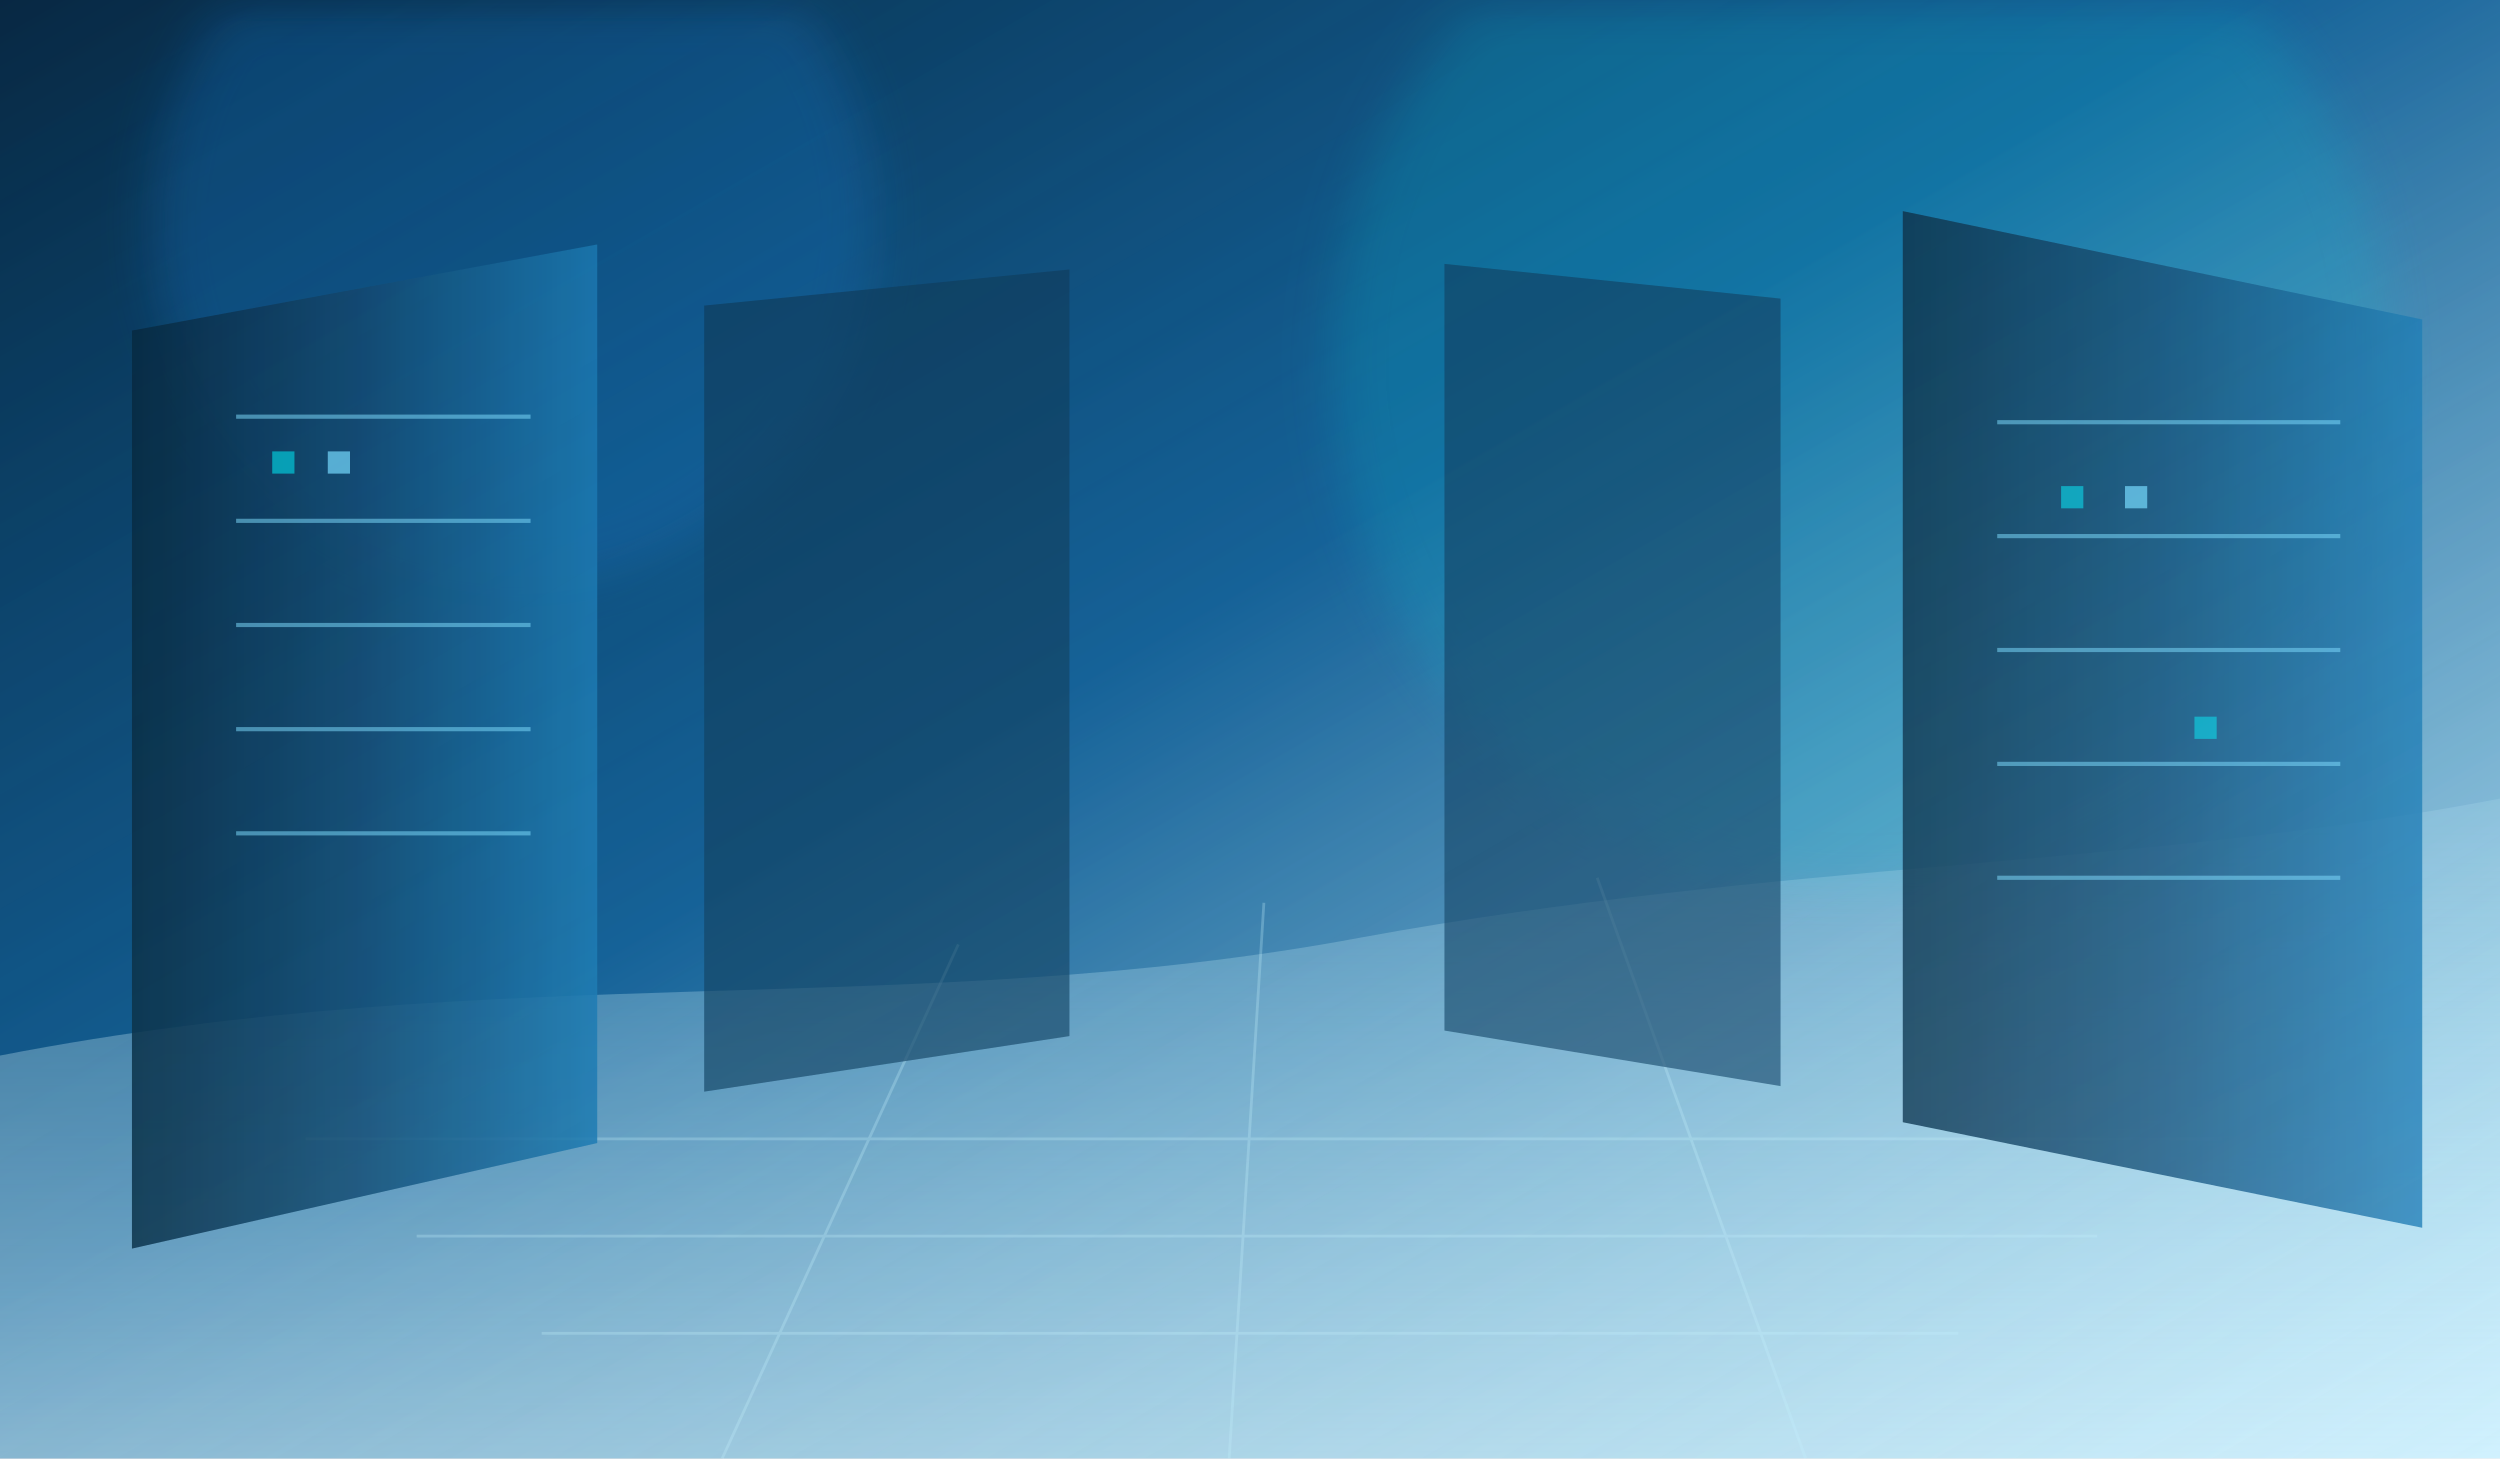
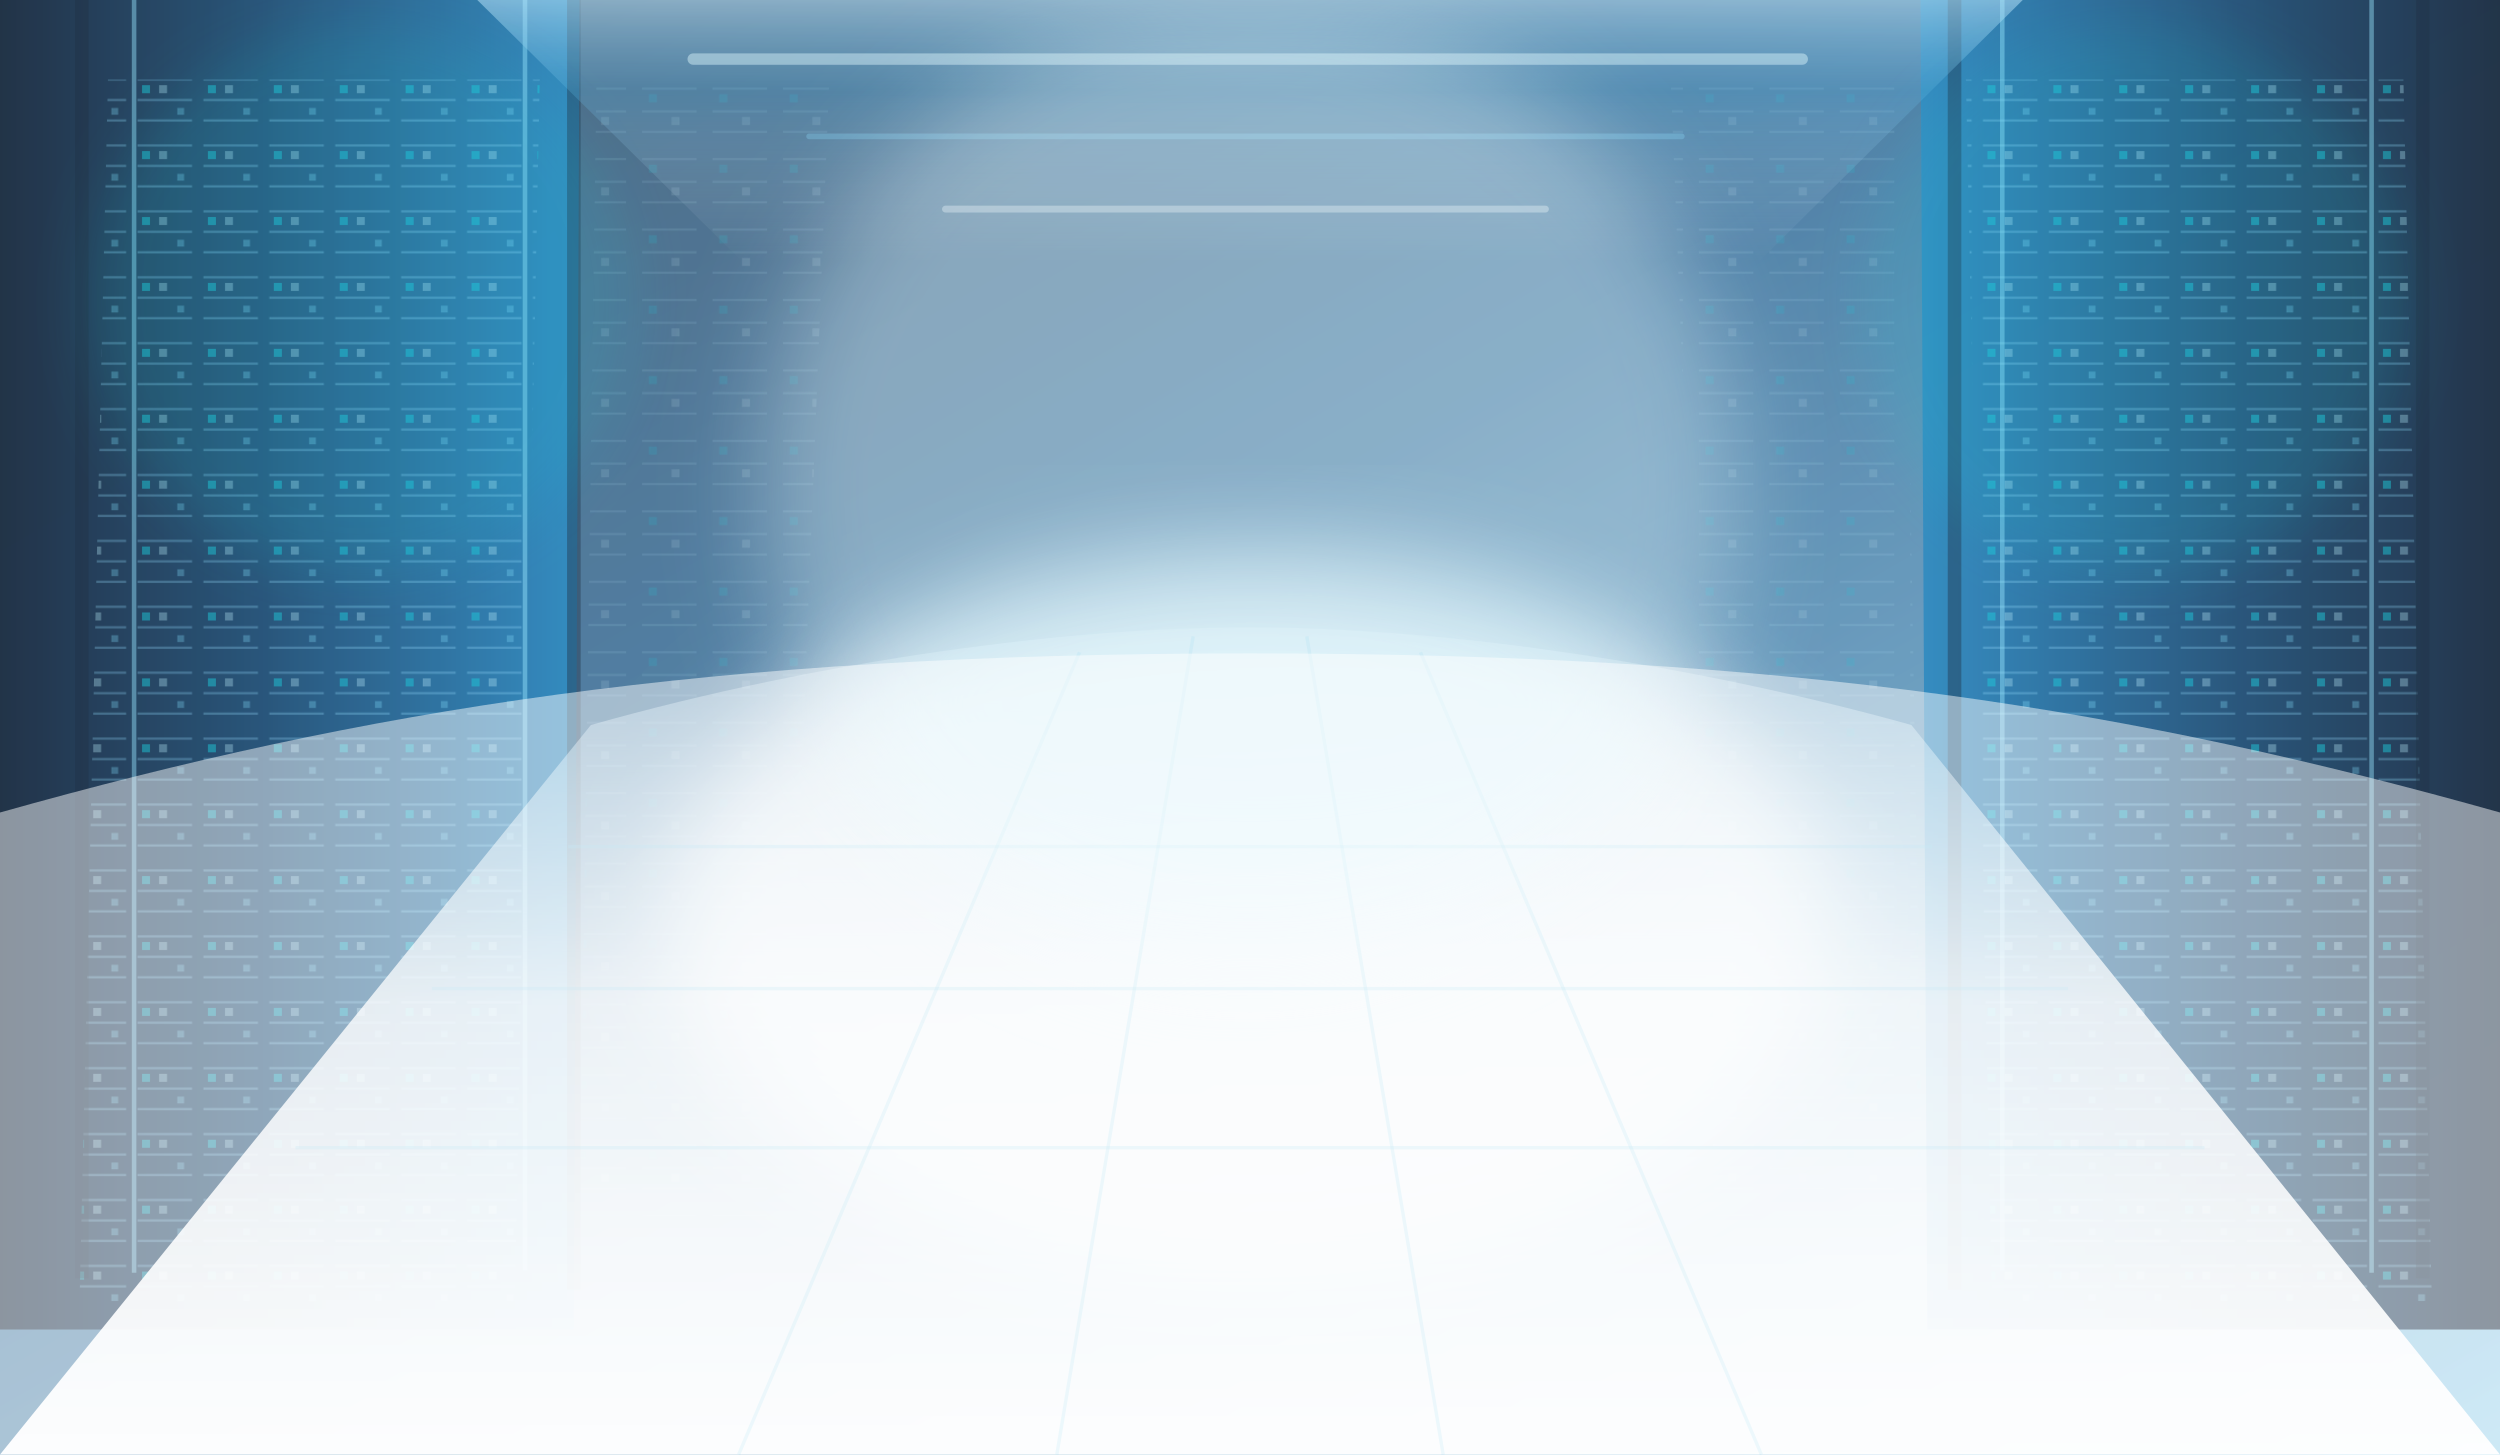
- <svg xmlns="http://www.w3.org/2000/svg" viewBox="0 0 1800 1050" role="img" aria-label="Blue toned hyperscale data centre server hall">
+ <svg xmlns="http://www.w3.org/2000/svg" viewBox="0 0 2200 1280" role="img" aria-label="Bright blue hyperscale data centre server hall corridor">
  <defs>
-     <linearGradient id="bg" x1="0" y1="0" x2="1" y2="1">
-       <stop offset="0" stop-color="#08213c" />
-       <stop offset="0.45" stop-color="#0f4f8a" />
-       <stop offset="1" stop-color="#dff4fb" />
+     <linearGradient id="wallBlue" x1="0" y1="0" x2="1" y2="1">
+       <stop offset="0" stop-color="#05203d" />
+       <stop offset="0.42" stop-color="#0d4e82" />
+       <stop offset="1" stop-color="#7fc6e7" />
    </linearGradient>
-     <linearGradient id="floor" x1="0" y1="0" x2="0" y2="1">
-       <stop offset="0" stop-color="#d8eff8" stop-opacity="0.18" />
-       <stop offset="1" stop-color="#ffffff" stop-opacity="0.52" />
+     <linearGradient id="rackFace" x1="0" y1="0" x2="1" y2="0">
+       <stop offset="0" stop-color="#06182e" />
+       <stop offset="0.45" stop-color="#0e3f68" />
+       <stop offset="1" stop-color="#1b7eb9" />
    </linearGradient>
-     <linearGradient id="rack" x1="0" y1="0" x2="1" y2="0">
-       <stop offset="0" stop-color="#071c34" />
-       <stop offset="0.48" stop-color="#123b64" />
-       <stop offset="1" stop-color="#1a6ea9" />
+     <linearGradient id="rightRackFace" x1="1" y1="0" x2="0" y2="0">
+       <stop offset="0" stop-color="#06182e" />
+       <stop offset="0.45" stop-color="#0e3f68" />
+       <stop offset="1" stop-color="#1b7eb9" />
    </linearGradient>
-     <linearGradient id="rackLight" x1="0" y1="0" x2="1" y2="1">
-       <stop offset="0" stop-color="#00c6d7" stop-opacity="0.1" />
-       <stop offset="1" stop-color="#7edaff" stop-opacity="0.6" />
+     <linearGradient id="floorGlow" x1="0" y1="0" x2="0" y2="1">
+       <stop offset="0" stop-color="#d9f3ff" stop-opacity="0.25" />
+       <stop offset="0.45" stop-color="#ffffff" stop-opacity="0.78" />
+       <stop offset="1" stop-color="#ffffff" stop-opacity="0.98" />
    </linearGradient>
-     <filter id="soft" x="-30%" y="-30%" width="160%" height="160%">
-       <feGaussianBlur stdDeviation="18" />
+     <linearGradient id="ceiling" x1="0" y1="0" x2="0" y2="1">
+       <stop offset="0" stop-color="#bdeaff" stop-opacity="0.5" />
+       <stop offset="0.35" stop-color="#4aa8d8" stop-opacity="0.28" />
+       <stop offset="1" stop-color="#ffffff" stop-opacity="0" />
+     </linearGradient>
+     <filter id="blur24" x="-20%" y="-20%" width="140%" height="140%">
+       <feGaussianBlur stdDeviation="24" />
    </filter>
+     <filter id="blur42" x="-20%" y="-20%" width="140%" height="140%">
+       <feGaussianBlur stdDeviation="42" />
+     </filter>
+     <pattern id="rackGrid" width="58" height="58" patternUnits="userSpaceOnUse">
+       <rect width="58" height="58" fill="none" />
+       <path d="M5 12H53M5 30H53M5 48H53" stroke="#8bdcff" stroke-opacity="0.33" stroke-width="2" />
+       <rect x="9" y="17" width="7" height="7" fill="#00c6d7" opacity="0.55" />
+       <rect x="24" y="17" width="7" height="7" fill="#b9efff" opacity="0.38" />
+       <rect x="40" y="37" width="6" height="6" fill="#79dfff" opacity="0.34" />
+     </pattern>
+     <pattern id="rackGridSoft" width="62" height="62" patternUnits="userSpaceOnUse">
+       <rect width="62" height="62" fill="none" />
+       <path d="M7 16H55M7 36H55M7 54H55" stroke="#b7ecff" stroke-opacity="0.25" stroke-width="2" />
+       <rect x="13" y="21" width="7" height="7" fill="#00c6d7" opacity="0.38" />
+       <rect x="33" y="41" width="7" height="7" fill="#d8f7ff" opacity="0.30" />
+     </pattern>
  </defs>
-   <rect width="1800" height="1050" fill="url(#bg)" />
-   <circle cx="1340" cy="260" r="380" fill="#00c6d7" opacity="0.18" filter="url(#soft)" />
-   <circle cx="370" cy="160" r="260" fill="#127cdb" opacity="0.24" filter="url(#soft)" />
-   <path d="M0 760 C360 690 660 735 980 675 C1280 620 1540 625 1800 575 L1800 1050 L0 1050 Z" fill="url(#floor)" />
-   <g opacity="0.28" stroke="#dff7ff" stroke-width="2">
-     <path d="M220 820 H1600" />
-     <path d="M300 890 H1510" />
-     <path d="M390 960 H1410" />
-     <path d="M690 680 L520 1050" />
-     <path d="M910 650 L885 1050" />
-     <path d="M1150 632 L1300 1050" />
+   <rect width="2200" height="1280" fill="#eaf4fb" />
+   <rect width="2200" height="1280" fill="url(#wallBlue)" opacity="0.78" />
+   <g opacity="0.98">
+     <path d="M0 0H510L505 1170H0Z" fill="url(#rackFace)" />
+     <path d="M1690 0H2200V1170H1696Z" fill="url(#rightRackFace)" />
+     <path d="M95 70H475L453 1145H70Z" fill="url(#rackGrid)" opacity="0.86" />
+     <path d="M1730 70H2115L2140 1145H1753Z" fill="url(#rackGrid)" opacity="0.86" />
+     <path d="M525 64H730L690 1070H510Z" fill="url(#rackGridSoft)" opacity="0.42" />
+     <path d="M1470 64H1675L1692 1070H1510Z" fill="url(#rackGridSoft)" opacity="0.42" />
  </g>
-   <g opacity="0.95">
-     <path d="M95 238 L430 176 L430 823 L95 899 Z" fill="url(#rack)" opacity="0.92" />
-     <path d="M1370 152 L1744 230 L1744 884 L1370 808 Z" fill="url(#rack)" opacity="0.9" />
-     <path d="M507 220 L770 194 L770 746 L507 786 Z" fill="#0b2b4d" opacity="0.7" />
-     <path d="M1040 190 L1282 215 L1282 782 L1040 742 Z" fill="#0b2b4d" opacity="0.68" />
+   <g stroke="#05192f" stroke-opacity="0.42" stroke-width="12">
+     <path d="M72 0V1125" />
+     <path d="M505 0V1135" />
+     <path d="M1720 0V1135" />
+     <path d="M2132 0V1125" />
  </g>
-   <g opacity="0.52" stroke="#89ddff" stroke-width="3">
-     <path d="M170 300 H382" />
-     <path d="M170 375 H382" />
-     <path d="M170 450 H382" />
-     <path d="M170 525 H382" />
-     <path d="M170 600 H382" />
-     <path d="M1438 304 H1685" />
-     <path d="M1438 386 H1685" />
-     <path d="M1438 468 H1685" />
-     <path d="M1438 550 H1685" />
-     <path d="M1438 632 H1685" />
+   <g stroke="#8de5ff" stroke-opacity="0.44" stroke-width="4">
+     <path d="M118 0V1120" />
+     <path d="M462 0V1118" />
+     <path d="M1762 0V1118" />
+     <path d="M2087 0V1120" />
  </g>
-   <g opacity="0.7">
-     <rect x="196" y="325" width="16" height="16" fill="#00c6d7" />
-     <rect x="236" y="325" width="16" height="16" fill="#7edaff" />
-     <rect x="1484" y="350" width="16" height="16" fill="#00c6d7" />
-     <rect x="1530" y="350" width="16" height="16" fill="#7edaff" />
-     <rect x="1580" y="516" width="16" height="16" fill="#00c6d7" />
+   <path d="M420 0H1780L1548 230H653Z" fill="url(#ceiling)" />
+   <g opacity="0.8">
+     <path d="M610 52H1586" stroke="#dff9ff" stroke-width="10" stroke-linecap="round" opacity="0.55" />
+     <path d="M712 120H1480" stroke="#7edaff" stroke-width="5" stroke-linecap="round" opacity="0.35" />
+     <path d="M832 184H1360" stroke="#ffffff" stroke-width="6" stroke-linecap="round" opacity="0.42" />
  </g>
-   <path d="M0 0 H1800 V1050 H0 Z" fill="url(#rackLight)" opacity="0.45" />
+   <path d="M520 638C725 580 942 552 1100 552C1256 552 1474 580 1682 638L2200 1280H0Z" fill="url(#floorGlow)" />
+   <ellipse cx="1100" cy="814" rx="520" ry="310" fill="#ffffff" opacity="0.75" filter="url(#blur42)" />
+   <ellipse cx="1100" cy="620" rx="340" ry="150" fill="#c8f4ff" opacity="0.32" filter="url(#blur42)" />
+   <g stroke="#87cfea" stroke-opacity="0.28" stroke-width="3">
+     <path d="M650 1280L950 574" />
+     <path d="M930 1280L1050 560" />
+     <path d="M1270 1280L1150 560" />
+     <path d="M1550 1280L1250 574" />
+     <path d="M260 1010H1940" />
+     <path d="M380 870H1820" />
+     <path d="M500 745H1700" />
+   </g>
+   <circle cx="1100" cy="430" r="430" fill="#eafcff" opacity="0.36" filter="url(#blur42)" />
+   <circle cx="318" cy="265" r="240" fill="#00c6d7" opacity="0.14" filter="url(#blur24)" />
+   <circle cx="1878" cy="265" r="240" fill="#00c6d7" opacity="0.14" filter="url(#blur24)" />
+   <rect width="2200" height="1280" fill="#eaf4fb" opacity="0.12" />
+   <path d="M0 715C320 625 620 575 1100 575C1580 575 1880 625 2200 715V1280H0Z" fill="#ffffff" opacity="0.48" />
+   <rect width="2200" height="1280" fill="none" />
</svg>
